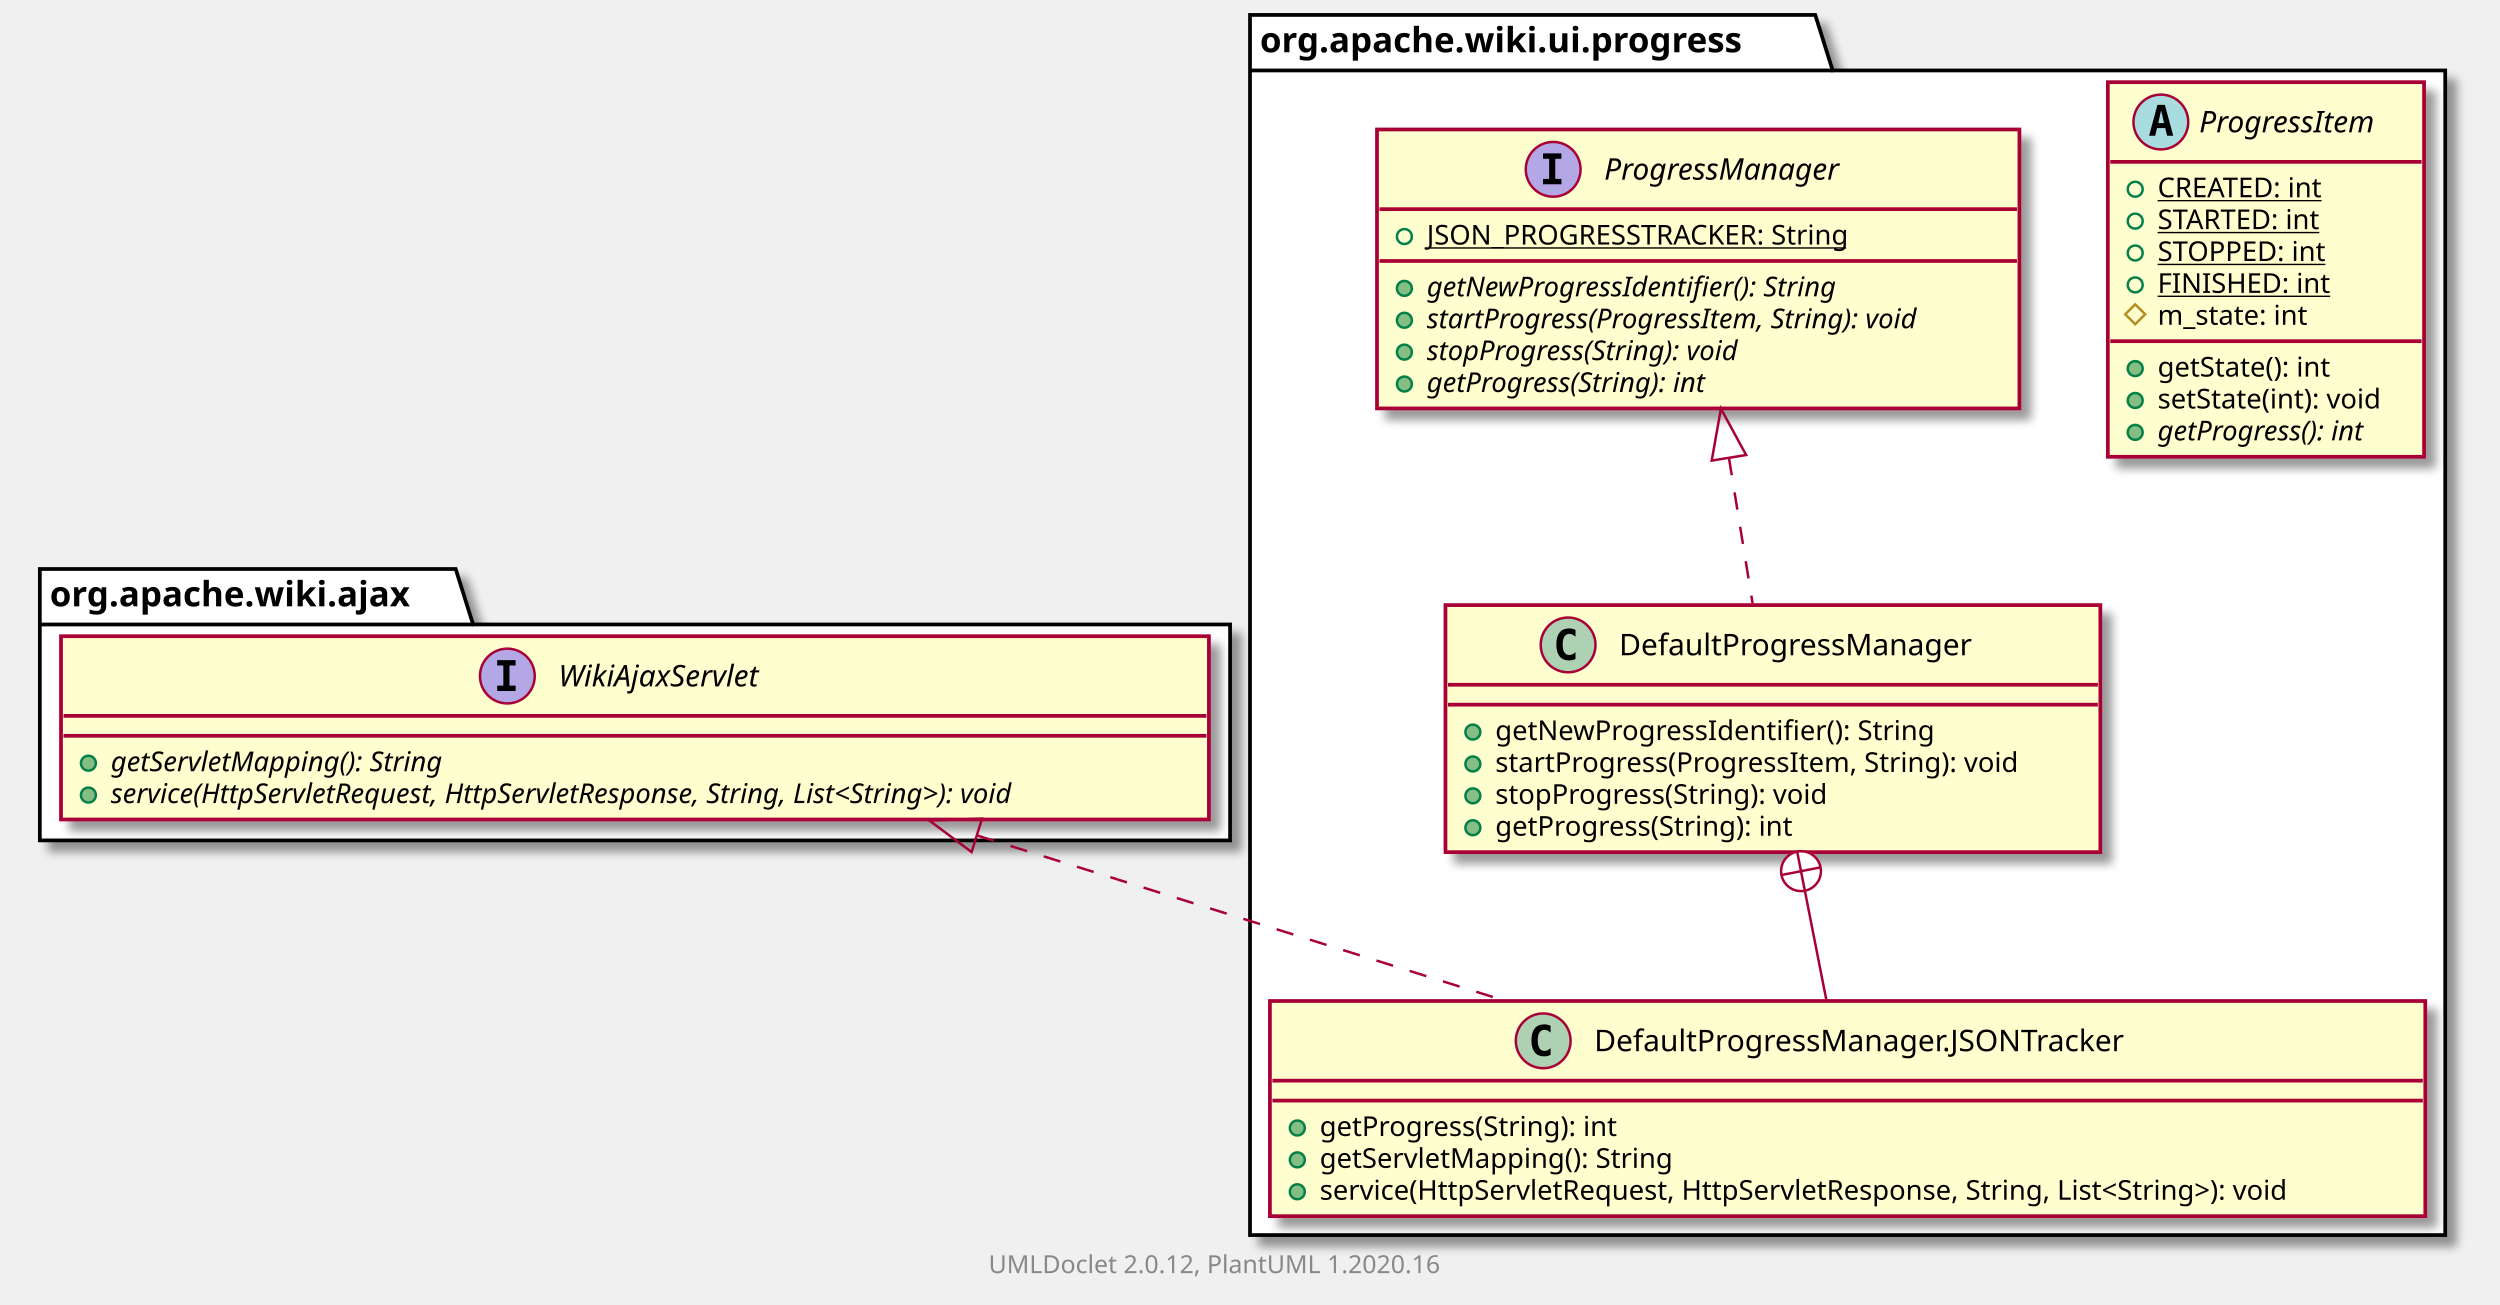
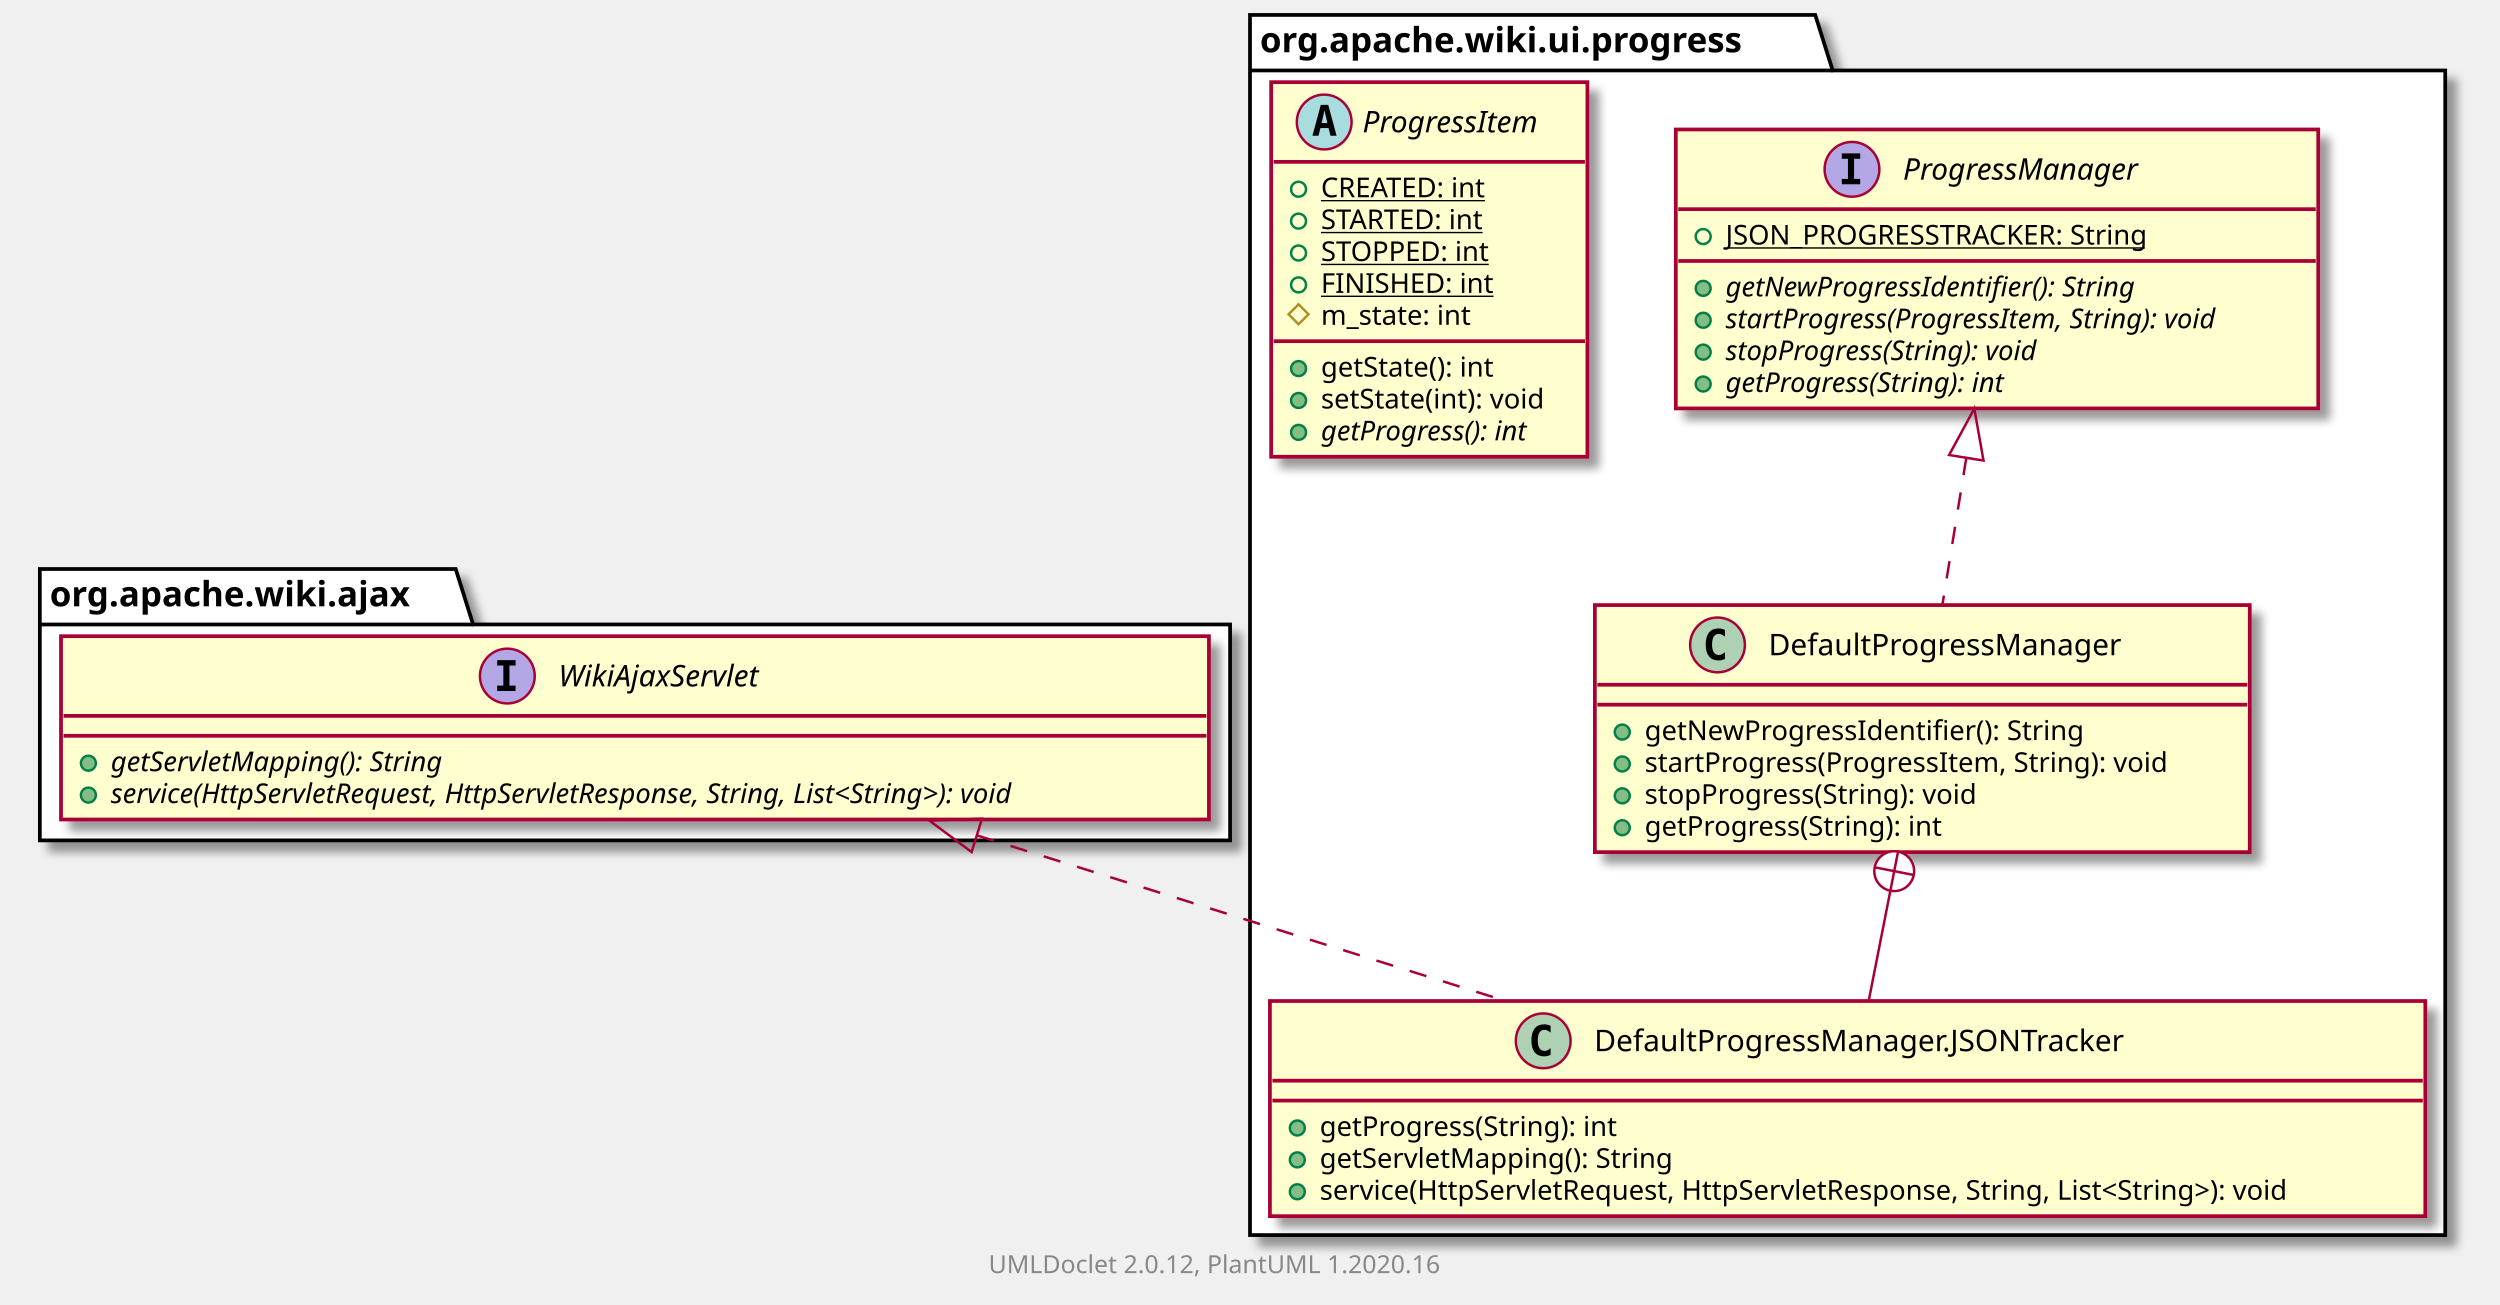
<svg xmlns="http://www.w3.org/2000/svg" xmlns:xlink="http://www.w3.org/1999/xlink" contentScriptType="application/ecmascript" contentStyleType="text/css" height="524px" preserveAspectRatio="none" style="width:1004px;height:524px;" version="1.1" viewBox="0 0 1004 524" width="1004px" zoomAndPan="magnify">
  <defs>
-     <filter height="300%" id="f9gmcyrjzuap2" width="300%" x="-1" y="-1">
+     <filter height="300%" id="f1cmln8lgzl3h6" width="300%" x="-1" y="-1">
      <feGaussianBlur result="blurOut" stdDeviation="2.0" />
      <feColorMatrix in="blurOut" result="blurOut2" type="matrix" values="0 0 0 0 0 0 0 0 0 0 0 0 0 0 0 0 0 0 .4 0" />
      <feOffset dx="4.0" dy="4.0" in="blurOut2" result="blurOut3" />
      <feBlend in="SourceGraphic" in2="blurOut3" mode="normal" />
    </filter>
  </defs>
  <g>
-     <polygon fill="#FFFFFF" filter="url(#f9gmcyrjzuap2)" points="502,6,729,6,736,28.297,982,28.297,982,496,502,496,502,6" style="stroke: #000000; stroke-width: 1.5;" />
+     <polygon fill="#FFFFFF" filter="url(#f1cmln8lgzl3h6)" points="502,6,729,6,736,28.297,982,28.297,982,496,502,496,502,6" style="stroke: #000000; stroke-width: 1.5;" />
    <line style="stroke: #000000; stroke-width: 1.5;" x1="502" x2="736" y1="28.297" y2="28.297" />
    <text fill="#000000" font-family="sans-serif" font-size="14" font-weight="bold" lengthAdjust="spacingAndGlyphs" textLength="221" x="506" y="20.995">org.apache.wiki.ui.progress</text>
-     <polygon fill="#FFFFFF" filter="url(#f9gmcyrjzuap2)" points="16,228.5,183,228.5,190,250.797,494,250.797,494,337.5,16,337.5,16,228.5" style="stroke: #000000; stroke-width: 1.5;" />
+     <polygon fill="#FFFFFF" filter="url(#f1cmln8lgzl3h6)" points="16,228.5,183,228.5,190,250.797,494,250.797,494,337.5,16,337.5,16,228.5" style="stroke: #000000; stroke-width: 1.5;" />
    <line style="stroke: #000000; stroke-width: 1.5;" x1="16" x2="190" y1="250.797" y2="250.797" />
    <text fill="#000000" font-family="sans-serif" font-size="14" font-weight="bold" lengthAdjust="spacingAndGlyphs" textLength="161" x="20" y="243.495">org.apache.wiki.ajax</text>
    <a href="DefaultProgressManager.html" target="_top" title="DefaultProgressManager.html" xlink:actuate="onRequest" xlink:href="DefaultProgressManager.html" xlink:show="new" xlink:title="DefaultProgressManager.html" xlink:type="simple">
-       <rect codeLine="3" fill="#FEFECE" filter="url(#f9gmcyrjzuap2)" height="99.219" id="org.apache.wiki.ui.progress.DefaultProgressManager" style="stroke: #A80036; stroke-width: 1.5;" width="263" x="580.5" y="243" />
-       <ellipse cx="629.75" cy="259" fill="#ADD1B2" rx="11" ry="11" style="stroke: #A80036; stroke-width: 1.0;" />
-       <path d="M632.719,264.641 Q632.141,264.938 631.5,265.078 Q630.859,265.234 630.156,265.234 Q627.656,265.234 626.328,263.594 Q625.016,261.938 625.016,258.812 Q625.016,255.688 626.328,254.031 Q627.656,252.375 630.156,252.375 Q630.859,252.375 631.5,252.531 Q632.156,252.688 632.719,252.984 L632.719,255.703 Q632.094,255.125 631.5,254.859 Q630.906,254.578 630.281,254.578 Q628.938,254.578 628.25,255.656 Q627.562,256.719 627.562,258.812 Q627.562,260.906 628.25,261.984 Q628.938,263.047 630.281,263.047 Q630.906,263.047 631.5,262.781 Q632.094,262.5 632.719,261.922 L632.719,264.641 Z " />
-       <text fill="#000000" font-family="sans-serif" font-size="12" lengthAdjust="spacingAndGlyphs" textLength="156" x="650.25" y="263.154">DefaultProgressManager</text>
-       <line style="stroke: #A80036; stroke-width: 1.5;" x1="581.5" x2="842.5" y1="275" y2="275" />
-       <line style="stroke: #A80036; stroke-width: 1.5;" x1="581.5" x2="842.5" y1="283" y2="283" />
-       <ellipse cx="591.5" cy="294" fill="#84BE84" rx="3" ry="3" style="stroke: #038048; stroke-width: 1.0;" />
-       <text fill="#000000" font-family="sans-serif" font-size="11" lengthAdjust="spacingAndGlyphs" textLength="194" x="600.5" y="297.21">getNewProgressIdentifier(): String</text>
-       <ellipse cx="591.5" cy="306.805" fill="#84BE84" rx="3" ry="3" style="stroke: #038048; stroke-width: 1.0;" />
-       <text fill="#000000" font-family="sans-serif" font-size="11" lengthAdjust="spacingAndGlyphs" textLength="237" x="600.5" y="310.015">startProgress(ProgressItem, String): void</text>
-       <ellipse cx="591.5" cy="319.609" fill="#84BE84" rx="3" ry="3" style="stroke: #038048; stroke-width: 1.0;" />
-       <text fill="#000000" font-family="sans-serif" font-size="11" lengthAdjust="spacingAndGlyphs" textLength="150" x="600.5" y="322.82">stopProgress(String): void</text>
-       <ellipse cx="591.5" cy="332.414" fill="#84BE84" rx="3" ry="3" style="stroke: #038048; stroke-width: 1.0;" />
-       <text fill="#000000" font-family="sans-serif" font-size="11" lengthAdjust="spacingAndGlyphs" textLength="134" x="600.5" y="335.625">getProgress(String): int</text>
+       <rect codeLine="3" fill="#FEFECE" filter="url(#f1cmln8lgzl3h6)" height="99.219" id="org.apache.wiki.ui.progress.DefaultProgressManager" style="stroke: #A80036; stroke-width: 1.5;" width="263" x="640.5" y="243" />
+       <ellipse cx="689.75" cy="259" fill="#ADD1B2" rx="11" ry="11" style="stroke: #A80036; stroke-width: 1.0;" />
+       <path d="M692.719,264.641 Q692.141,264.938 691.5,265.078 Q690.859,265.234 690.156,265.234 Q687.656,265.234 686.328,263.594 Q685.016,261.938 685.016,258.812 Q685.016,255.688 686.328,254.031 Q687.656,252.375 690.156,252.375 Q690.859,252.375 691.5,252.531 Q692.156,252.688 692.719,252.984 L692.719,255.703 Q692.094,255.125 691.5,254.859 Q690.906,254.578 690.281,254.578 Q688.938,254.578 688.25,255.656 Q687.562,256.719 687.562,258.812 Q687.562,260.906 688.25,261.984 Q688.938,263.047 690.281,263.047 Q690.906,263.047 691.5,262.781 Q692.094,262.5 692.719,261.922 L692.719,264.641 Z " />
+       <text fill="#000000" font-family="sans-serif" font-size="12" lengthAdjust="spacingAndGlyphs" textLength="156" x="710.25" y="263.154">DefaultProgressManager</text>
+       <line style="stroke: #A80036; stroke-width: 1.5;" x1="641.5" x2="902.5" y1="275" y2="275" />
+       <line style="stroke: #A80036; stroke-width: 1.5;" x1="641.5" x2="902.5" y1="283" y2="283" />
+       <ellipse cx="651.5" cy="294" fill="#84BE84" rx="3" ry="3" style="stroke: #038048; stroke-width: 1.0;" />
+       <text fill="#000000" font-family="sans-serif" font-size="11" lengthAdjust="spacingAndGlyphs" textLength="194" x="660.5" y="297.21">getNewProgressIdentifier(): String</text>
+       <ellipse cx="651.5" cy="306.805" fill="#84BE84" rx="3" ry="3" style="stroke: #038048; stroke-width: 1.0;" />
+       <text fill="#000000" font-family="sans-serif" font-size="11" lengthAdjust="spacingAndGlyphs" textLength="237" x="660.5" y="310.015">startProgress(ProgressItem, String): void</text>
+       <ellipse cx="651.5" cy="319.609" fill="#84BE84" rx="3" ry="3" style="stroke: #038048; stroke-width: 1.0;" />
+       <text fill="#000000" font-family="sans-serif" font-size="11" lengthAdjust="spacingAndGlyphs" textLength="150" x="660.5" y="322.82">stopProgress(String): void</text>
+       <ellipse cx="651.5" cy="332.414" fill="#84BE84" rx="3" ry="3" style="stroke: #038048; stroke-width: 1.0;" />
+       <text fill="#000000" font-family="sans-serif" font-size="11" lengthAdjust="spacingAndGlyphs" textLength="134" x="660.5" y="335.625">getProgress(String): int</text>
    </a>
    <a href="DefaultProgressManager.JSONTracker.html" target="_top" title="DefaultProgressManager.JSONTracker.html" xlink:actuate="onRequest" xlink:href="DefaultProgressManager.JSONTracker.html" xlink:show="new" xlink:title="DefaultProgressManager.JSONTracker.html" xlink:type="simple">
-       <rect codeLine="10" fill="#FEFECE" filter="url(#f9gmcyrjzuap2)" height="86.414" id="org.apache.wiki.ui.progress.DefaultProgressManager.JSONTracker" style="stroke: #A80036; stroke-width: 1.5;" width="464" x="510" y="402" />
+       <rect codeLine="10" fill="#FEFECE" filter="url(#f1cmln8lgzl3h6)" height="86.414" id="org.apache.wiki.ui.progress.DefaultProgressManager.JSONTracker" style="stroke: #A80036; stroke-width: 1.5;" width="464" x="510" y="402" />
      <ellipse cx="619.75" cy="418" fill="#ADD1B2" rx="11" ry="11" style="stroke: #A80036; stroke-width: 1.0;" />
      <path d="M622.719,423.641 Q622.141,423.938 621.5,424.078 Q620.859,424.234 620.156,424.234 Q617.656,424.234 616.328,422.594 Q615.016,420.938 615.016,417.812 Q615.016,414.688 616.328,413.031 Q617.656,411.375 620.156,411.375 Q620.859,411.375 621.5,411.531 Q622.156,411.688 622.719,411.984 L622.719,414.703 Q622.094,414.125 621.5,413.859 Q620.906,413.578 620.281,413.578 Q618.938,413.578 618.25,414.656 Q617.562,415.719 617.562,417.812 Q617.562,419.906 618.25,420.984 Q618.938,422.047 620.281,422.047 Q620.906,422.047 621.5,421.781 Q622.094,421.5 622.719,420.922 L622.719,423.641 Z " />
      <text fill="#000000" font-family="sans-serif" font-size="12" lengthAdjust="spacingAndGlyphs" textLength="236" x="640.25" y="422.154">DefaultProgressManager.JSONTracker</text>
      <line style="stroke: #A80036; stroke-width: 1.5;" x1="511" x2="973" y1="434" y2="434" />
      <line style="stroke: #A80036; stroke-width: 1.5;" x1="511" x2="973" y1="442" y2="442" />
      <ellipse cx="521" cy="453" fill="#84BE84" rx="3" ry="3" style="stroke: #038048; stroke-width: 1.0;" />
      <text fill="#000000" font-family="sans-serif" font-size="11" lengthAdjust="spacingAndGlyphs" textLength="134" x="530" y="456.21">getProgress(String): int</text>
      <ellipse cx="521" cy="465.805" fill="#84BE84" rx="3" ry="3" style="stroke: #038048; stroke-width: 1.0;" />
      <text fill="#000000" font-family="sans-serif" font-size="11" lengthAdjust="spacingAndGlyphs" textLength="155" x="530" y="469.015">getServletMapping(): String</text>
      <ellipse cx="521" cy="478.609" fill="#84BE84" rx="3" ry="3" style="stroke: #038048; stroke-width: 1.0;" />
      <text fill="#000000" font-family="sans-serif" font-size="11" lengthAdjust="spacingAndGlyphs" textLength="438" x="530" y="481.82">service(HttpServletRequest, HttpServletResponse, String, List&lt;String&gt;): void</text>
    </a>
+     <a href="ProgressManager.html" target="_top" title="ProgressManager.html" xlink:actuate="onRequest" xlink:href="ProgressManager.html" xlink:show="new" xlink:title="ProgressManager.html" xlink:type="simple">
+       <rect codeLine="16" fill="#FEFECE" filter="url(#f1cmln8lgzl3h6)" height="112.023" id="org.apache.wiki.ui.progress.ProgressManager" style="stroke: #A80036; stroke-width: 1.5;" width="258" x="673" y="52" />
+       <ellipse cx="743.75" cy="68" fill="#B4A7E5" rx="11" ry="11" style="stroke: #A80036; stroke-width: 1.0;" />
+       <path d="M739.672,63.766 L739.672,61.609 L747.062,61.609 L747.062,63.766 L744.594,63.766 L744.594,71.844 L747.062,71.844 L747.062,74 L739.672,74 L739.672,71.844 L742.141,71.844 L742.141,63.766 L739.672,63.766 Z " />
+       <text fill="#000000" font-family="sans-serif" font-size="12" font-style="italic" lengthAdjust="spacingAndGlyphs" textLength="108" x="764.25" y="72.154">ProgressManager</text>
+       <line style="stroke: #A80036; stroke-width: 1.5;" x1="674" x2="930" y1="84" y2="84" />
+       <ellipse cx="684" cy="95" fill="none" rx="3" ry="3" style="stroke: #038048; stroke-width: 1.0;" />
+       <text fill="#000000" font-family="sans-serif" font-size="11" lengthAdjust="spacingAndGlyphs" text-decoration="underline" textLength="188" x="693" y="98.21">JSON_PROGRESSTRACKER: String</text>
+       <line style="stroke: #A80036; stroke-width: 1.5;" x1="674" x2="930" y1="104.805" y2="104.805" />
+       <ellipse cx="684" cy="115.805" fill="#84BE84" rx="3" ry="3" style="stroke: #038048; stroke-width: 1.0;" />
+       <text fill="#000000" font-family="sans-serif" font-size="11" font-style="italic" lengthAdjust="spacingAndGlyphs" textLength="191" x="693" y="119.015">getNewProgressIdentifier(): String</text>
+       <ellipse cx="684" cy="128.609" fill="#84BE84" rx="3" ry="3" style="stroke: #038048; stroke-width: 1.0;" />
+       <text fill="#000000" font-family="sans-serif" font-size="11" font-style="italic" lengthAdjust="spacingAndGlyphs" textLength="232" x="693" y="131.82">startProgress(ProgressItem, String): void</text>
+       <ellipse cx="684" cy="141.414" fill="#84BE84" rx="3" ry="3" style="stroke: #038048; stroke-width: 1.0;" />
+       <text fill="#000000" font-family="sans-serif" font-size="11" font-style="italic" lengthAdjust="spacingAndGlyphs" textLength="147" x="693" y="144.625">stopProgress(String): void</text>
+       <ellipse cx="684" cy="154.219" fill="#84BE84" rx="3" ry="3" style="stroke: #038048; stroke-width: 1.0;" />
+       <text fill="#000000" font-family="sans-serif" font-size="11" font-style="italic" lengthAdjust="spacingAndGlyphs" textLength="131" x="693" y="157.429">getProgress(String): int</text>
+     </a>
    <a href="ProgressItem.html" target="_top" title="ProgressItem.html" xlink:actuate="onRequest" xlink:href="ProgressItem.html" xlink:show="new" xlink:title="ProgressItem.html" xlink:type="simple">
-       <rect codeLine="16" fill="#FEFECE" filter="url(#f9gmcyrjzuap2)" height="150.438" id="org.apache.wiki.ui.progress.ProgressItem" style="stroke: #A80036; stroke-width: 1.5;" width="127" x="846.5" y="33" />
-       <ellipse cx="867.8" cy="49" fill="#A9DCDF" rx="11" ry="11" style="stroke: #A80036; stroke-width: 1.0;" />
-       <path d="M867.909,44.344 L866.753,49.422 L869.081,49.422 L867.909,44.344 Z M866.425,42.109 L869.409,42.109 L872.769,54.5 L870.316,54.5 L869.55,51.438 L866.269,51.438 L865.519,54.5 L863.081,54.5 L866.425,42.109 Z " />
-       <text fill="#000000" font-family="sans-serif" font-size="12" font-style="italic" lengthAdjust="spacingAndGlyphs" textLength="81" x="883.2" y="53.154">ProgressItem</text>
-       <line style="stroke: #A80036; stroke-width: 1.5;" x1="847.5" x2="972.5" y1="65" y2="65" />
-       <ellipse cx="857.5" cy="76" fill="none" rx="3" ry="3" style="stroke: #038048; stroke-width: 1.0;" />
-       <text fill="#000000" font-family="sans-serif" font-size="11" lengthAdjust="spacingAndGlyphs" text-decoration="underline" textLength="73" x="866.5" y="79.21">CREATED: int</text>
-       <ellipse cx="857.5" cy="88.805" fill="none" rx="3" ry="3" style="stroke: #038048; stroke-width: 1.0;" />
-       <text fill="#000000" font-family="sans-serif" font-size="11" lengthAdjust="spacingAndGlyphs" text-decoration="underline" textLength="73" x="866.5" y="92.015">STARTED: int</text>
-       <ellipse cx="857.5" cy="101.609" fill="none" rx="3" ry="3" style="stroke: #038048; stroke-width: 1.0;" />
-       <text fill="#000000" font-family="sans-serif" font-size="11" lengthAdjust="spacingAndGlyphs" text-decoration="underline" textLength="75" x="866.5" y="104.82">STOPPED: int</text>
-       <ellipse cx="857.5" cy="114.414" fill="none" rx="3" ry="3" style="stroke: #038048; stroke-width: 1.0;" />
-       <text fill="#000000" font-family="sans-serif" font-size="11" lengthAdjust="spacingAndGlyphs" text-decoration="underline" textLength="73" x="866.5" y="117.624">FINISHED: int</text>
-       <polygon fill="none" points="857.5,122.219,861.5,126.219,857.5,130.219,853.5,126.219" style="stroke: #B38D22; stroke-width: 1.0;" />
-       <text fill="#000000" font-family="sans-serif" font-size="11" lengthAdjust="spacingAndGlyphs" textLength="68" x="866.5" y="130.429">m_state: int</text>
-       <line style="stroke: #A80036; stroke-width: 1.5;" x1="847.5" x2="972.5" y1="137.023" y2="137.023" />
-       <ellipse cx="857.5" cy="148.023" fill="#84BE84" rx="3" ry="3" style="stroke: #038048; stroke-width: 1.0;" />
-       <text fill="#000000" font-family="sans-serif" font-size="11" lengthAdjust="spacingAndGlyphs" textLength="78" x="866.5" y="151.234">getState(): int</text>
-       <ellipse cx="857.5" cy="160.828" fill="#84BE84" rx="3" ry="3" style="stroke: #038048; stroke-width: 1.0;" />
-       <text fill="#000000" font-family="sans-serif" font-size="11" lengthAdjust="spacingAndGlyphs" textLength="101" x="866.5" y="164.039">setState(int): void</text>
-       <ellipse cx="857.5" cy="173.633" fill="#84BE84" rx="3" ry="3" style="stroke: #038048; stroke-width: 1.0;" />
-       <text fill="#000000" font-family="sans-serif" font-size="11" font-style="italic" lengthAdjust="spacingAndGlyphs" textLength="98" x="866.5" y="176.843">getProgress(): int</text>
-     </a>
-     <a href="ProgressManager.html" target="_top" title="ProgressManager.html" xlink:actuate="onRequest" xlink:href="ProgressManager.html" xlink:show="new" xlink:title="ProgressManager.html" xlink:type="simple">
-       <rect codeLine="27" fill="#FEFECE" filter="url(#f9gmcyrjzuap2)" height="112.023" id="org.apache.wiki.ui.progress.ProgressManager" style="stroke: #A80036; stroke-width: 1.5;" width="258" x="553" y="52" />
-       <ellipse cx="623.75" cy="68" fill="#B4A7E5" rx="11" ry="11" style="stroke: #A80036; stroke-width: 1.0;" />
-       <path d="M619.672,63.766 L619.672,61.609 L627.062,61.609 L627.062,63.766 L624.594,63.766 L624.594,71.844 L627.062,71.844 L627.062,74 L619.672,74 L619.672,71.844 L622.141,71.844 L622.141,63.766 L619.672,63.766 Z " />
-       <text fill="#000000" font-family="sans-serif" font-size="12" font-style="italic" lengthAdjust="spacingAndGlyphs" textLength="108" x="644.25" y="72.154">ProgressManager</text>
-       <line style="stroke: #A80036; stroke-width: 1.5;" x1="554" x2="810" y1="84" y2="84" />
-       <ellipse cx="564" cy="95" fill="none" rx="3" ry="3" style="stroke: #038048; stroke-width: 1.0;" />
-       <text fill="#000000" font-family="sans-serif" font-size="11" lengthAdjust="spacingAndGlyphs" text-decoration="underline" textLength="188" x="573" y="98.21">JSON_PROGRESSTRACKER: String</text>
-       <line style="stroke: #A80036; stroke-width: 1.5;" x1="554" x2="810" y1="104.805" y2="104.805" />
-       <ellipse cx="564" cy="115.805" fill="#84BE84" rx="3" ry="3" style="stroke: #038048; stroke-width: 1.0;" />
-       <text fill="#000000" font-family="sans-serif" font-size="11" font-style="italic" lengthAdjust="spacingAndGlyphs" textLength="191" x="573" y="119.015">getNewProgressIdentifier(): String</text>
-       <ellipse cx="564" cy="128.609" fill="#84BE84" rx="3" ry="3" style="stroke: #038048; stroke-width: 1.0;" />
-       <text fill="#000000" font-family="sans-serif" font-size="11" font-style="italic" lengthAdjust="spacingAndGlyphs" textLength="232" x="573" y="131.82">startProgress(ProgressItem, String): void</text>
-       <ellipse cx="564" cy="141.414" fill="#84BE84" rx="3" ry="3" style="stroke: #038048; stroke-width: 1.0;" />
-       <text fill="#000000" font-family="sans-serif" font-size="11" font-style="italic" lengthAdjust="spacingAndGlyphs" textLength="147" x="573" y="144.625">stopProgress(String): void</text>
-       <ellipse cx="564" cy="154.219" fill="#84BE84" rx="3" ry="3" style="stroke: #038048; stroke-width: 1.0;" />
-       <text fill="#000000" font-family="sans-serif" font-size="11" font-style="italic" lengthAdjust="spacingAndGlyphs" textLength="131" x="573" y="157.429">getProgress(String): int</text>
+       <rect codeLine="24" fill="#FEFECE" filter="url(#f1cmln8lgzl3h6)" height="150.438" id="org.apache.wiki.ui.progress.ProgressItem" style="stroke: #A80036; stroke-width: 1.5;" width="127" x="510.5" y="33" />
+       <ellipse cx="531.8" cy="49" fill="#A9DCDF" rx="11" ry="11" style="stroke: #A80036; stroke-width: 1.0;" />
+       <path d="M531.909,44.344 L530.753,49.422 L533.081,49.422 L531.909,44.344 Z M530.425,42.109 L533.409,42.109 L536.769,54.5 L534.316,54.5 L533.55,51.438 L530.269,51.438 L529.519,54.5 L527.081,54.5 L530.425,42.109 Z " />
+       <text fill="#000000" font-family="sans-serif" font-size="12" font-style="italic" lengthAdjust="spacingAndGlyphs" textLength="81" x="547.2" y="53.154">ProgressItem</text>
+       <line style="stroke: #A80036; stroke-width: 1.5;" x1="511.5" x2="636.5" y1="65" y2="65" />
+       <ellipse cx="521.5" cy="76" fill="none" rx="3" ry="3" style="stroke: #038048; stroke-width: 1.0;" />
+       <text fill="#000000" font-family="sans-serif" font-size="11" lengthAdjust="spacingAndGlyphs" text-decoration="underline" textLength="73" x="530.5" y="79.21">CREATED: int</text>
+       <ellipse cx="521.5" cy="88.805" fill="none" rx="3" ry="3" style="stroke: #038048; stroke-width: 1.0;" />
+       <text fill="#000000" font-family="sans-serif" font-size="11" lengthAdjust="spacingAndGlyphs" text-decoration="underline" textLength="73" x="530.5" y="92.015">STARTED: int</text>
+       <ellipse cx="521.5" cy="101.609" fill="none" rx="3" ry="3" style="stroke: #038048; stroke-width: 1.0;" />
+       <text fill="#000000" font-family="sans-serif" font-size="11" lengthAdjust="spacingAndGlyphs" text-decoration="underline" textLength="75" x="530.5" y="104.82">STOPPED: int</text>
+       <ellipse cx="521.5" cy="114.414" fill="none" rx="3" ry="3" style="stroke: #038048; stroke-width: 1.0;" />
+       <text fill="#000000" font-family="sans-serif" font-size="11" lengthAdjust="spacingAndGlyphs" text-decoration="underline" textLength="73" x="530.5" y="117.624">FINISHED: int</text>
+       <polygon fill="none" points="521.5,122.219,525.5,126.219,521.5,130.219,517.5,126.219" style="stroke: #B38D22; stroke-width: 1.0;" />
+       <text fill="#000000" font-family="sans-serif" font-size="11" lengthAdjust="spacingAndGlyphs" textLength="68" x="530.5" y="130.429">m_state: int</text>
+       <line style="stroke: #A80036; stroke-width: 1.5;" x1="511.5" x2="636.5" y1="137.023" y2="137.023" />
+       <ellipse cx="521.5" cy="148.023" fill="#84BE84" rx="3" ry="3" style="stroke: #038048; stroke-width: 1.0;" />
+       <text fill="#000000" font-family="sans-serif" font-size="11" lengthAdjust="spacingAndGlyphs" textLength="78" x="530.5" y="151.234">getState(): int</text>
+       <ellipse cx="521.5" cy="160.828" fill="#84BE84" rx="3" ry="3" style="stroke: #038048; stroke-width: 1.0;" />
+       <text fill="#000000" font-family="sans-serif" font-size="11" lengthAdjust="spacingAndGlyphs" textLength="101" x="530.5" y="164.039">setState(int): void</text>
+       <ellipse cx="521.5" cy="173.633" fill="#84BE84" rx="3" ry="3" style="stroke: #038048; stroke-width: 1.0;" />
+       <text fill="#000000" font-family="sans-serif" font-size="11" font-style="italic" lengthAdjust="spacingAndGlyphs" textLength="98" x="530.5" y="176.843">getProgress(): int</text>
    </a>
    <a href="../../ajax/WikiAjaxServlet.html" target="_top" title="../../ajax/WikiAjaxServlet.html" xlink:actuate="onRequest" xlink:href="../../ajax/WikiAjaxServlet.html" xlink:show="new" xlink:title="../../ajax/WikiAjaxServlet.html" xlink:type="simple">
-       <rect codeLine="41" fill="#FEFECE" filter="url(#f9gmcyrjzuap2)" height="73.609" id="org.apache.wiki.ajax.WikiAjaxServlet" style="stroke: #A80036; stroke-width: 1.5;" width="461" x="24.5" y="255.5" />
+       <rect codeLine="41" fill="#FEFECE" filter="url(#f1cmln8lgzl3h6)" height="73.609" id="org.apache.wiki.ajax.WikiAjaxServlet" style="stroke: #A80036; stroke-width: 1.5;" width="461" x="24.5" y="255.5" />
      <ellipse cx="203.75" cy="271.5" fill="#B4A7E5" rx="11" ry="11" style="stroke: #A80036; stroke-width: 1.0;" />
      <path d="M199.672,267.266 L199.672,265.109 L207.062,265.109 L207.062,267.266 L204.594,267.266 L204.594,275.344 L207.062,275.344 L207.062,277.5 L199.672,277.5 L199.672,275.344 L202.141,275.344 L202.141,267.266 L199.672,267.266 Z " />
      <text fill="#000000" font-family="sans-serif" font-size="12" font-style="italic" lengthAdjust="spacingAndGlyphs" textLength="94" x="224.25" y="275.654">WikiAjaxServlet</text>
      <line style="stroke: #A80036; stroke-width: 1.5;" x1="25.5" x2="484.5" y1="287.5" y2="287.5" />
      <line style="stroke: #A80036; stroke-width: 1.5;" x1="25.5" x2="484.5" y1="295.5" y2="295.5" />
      <ellipse cx="35.5" cy="306.5" fill="#84BE84" rx="3" ry="3" style="stroke: #038048; stroke-width: 1.0;" />
      <text fill="#000000" font-family="sans-serif" font-size="11" font-style="italic" lengthAdjust="spacingAndGlyphs" textLength="154" x="44.5" y="309.71">getServletMapping(): String</text>
      <ellipse cx="35.5" cy="319.305" fill="#84BE84" rx="3" ry="3" style="stroke: #038048; stroke-width: 1.0;" />
      <text fill="#000000" font-family="sans-serif" font-size="11" font-style="italic" lengthAdjust="spacingAndGlyphs" textLength="435" x="44.5" y="322.515">service(HttpServletRequest, HttpServletResponse, String, List&lt;String&gt;): void</text>
    </a>
-     <path codeLine="35" d="M694.344,183.916 C697.581,203.824 700.989,224.78 703.938,242.916 " fill="none" id="org.apache.wiki.ui.progress.ProgressManager-backto-org.apache.wiki.ui.progress.DefaultProgressManager" style="stroke: #A80036; stroke-width: 1.0; stroke-dasharray: 7.0,7.0;" />
-     <polygon fill="none" points="687.424,184.972,691.123,164.107,701.242,182.725,687.424,184.972" style="stroke: #A80036; stroke-width: 1.0;" />
+     <path codeLine="35" d="M789.656,183.916 C786.419,203.824 783.011,224.78 780.062,242.916 " fill="none" id="org.apache.wiki.ui.progress.ProgressManager-backto-org.apache.wiki.ui.progress.DefaultProgressManager" style="stroke: #A80036; stroke-width: 1.0; stroke-dasharray: 7.0,7.0;" />
+     <polygon fill="none" points="782.758,182.725,792.877,164.107,796.576,184.972,782.758,182.725" style="stroke: #A80036; stroke-width: 1.0;" />
    <path codeLine="36" d="M392.45,335.541 C458.831,356.328 538.279,381.207 604.647,401.989 " fill="none" id="org.apache.wiki.ajax.WikiAjaxServlet-backto-org.apache.wiki.ui.progress.DefaultProgressManager.JSONTracker" style="stroke: #A80036; stroke-width: 1.0; stroke-dasharray: 7.0,7.0;" />
    <polygon fill="none" points="390.194,342.17,373.2,329.513,394.378,328.81,390.194,342.17" style="stroke: #A80036; stroke-width: 1.0;" />
-     <path codeLine="37" d="M724.667,356.892 C727.655,372.078 730.769,387.907 733.519,401.89 " fill="none" id="org.apache.wiki.ui.progress.DefaultProgressManager-backto-org.apache.wiki.ui.progress.DefaultProgressManager.JSONTracker" style="stroke: #A80036; stroke-width: 1.0;" />
-     <ellipse cx="723.284" cy="349.862" fill="#FFFFFF" rx="8" ry="8" style="stroke: #A80036; stroke-width: 1.0;" />
-     <line style="stroke: #A80036; stroke-width: 1.0;" x1="724.829" x2="721.74" y1="357.712" y2="342.012" />
-     <line style="stroke: #A80036; stroke-width: 1.0;" x1="715.435" x2="731.134" y1="351.406" y2="348.318" />
+     <path codeLine="37" d="M759.333,356.892 C756.345,372.078 753.231,387.907 750.481,401.89 " fill="none" id="org.apache.wiki.ui.progress.DefaultProgressManager-backto-org.apache.wiki.ui.progress.DefaultProgressManager.JSONTracker" style="stroke: #A80036; stroke-width: 1.0;" />
+     <ellipse cx="760.716" cy="349.862" fill="#FFFFFF" rx="8" ry="8" style="stroke: #A80036; stroke-width: 1.0;" />
+     <line style="stroke: #A80036; stroke-width: 1.0;" x1="759.171" x2="762.26" y1="357.712" y2="342.012" />
+     <line style="stroke: #A80036; stroke-width: 1.0;" x1="752.866" x2="768.565" y1="348.318" y2="351.406" />
    <text fill="#888888" font-family="sans-serif" font-size="10" lengthAdjust="spacingAndGlyphs" textLength="192" x="397" y="511.282">UMLDoclet 2.0.12, PlantUML 1.2020.16</text>
  </g>
</svg>
